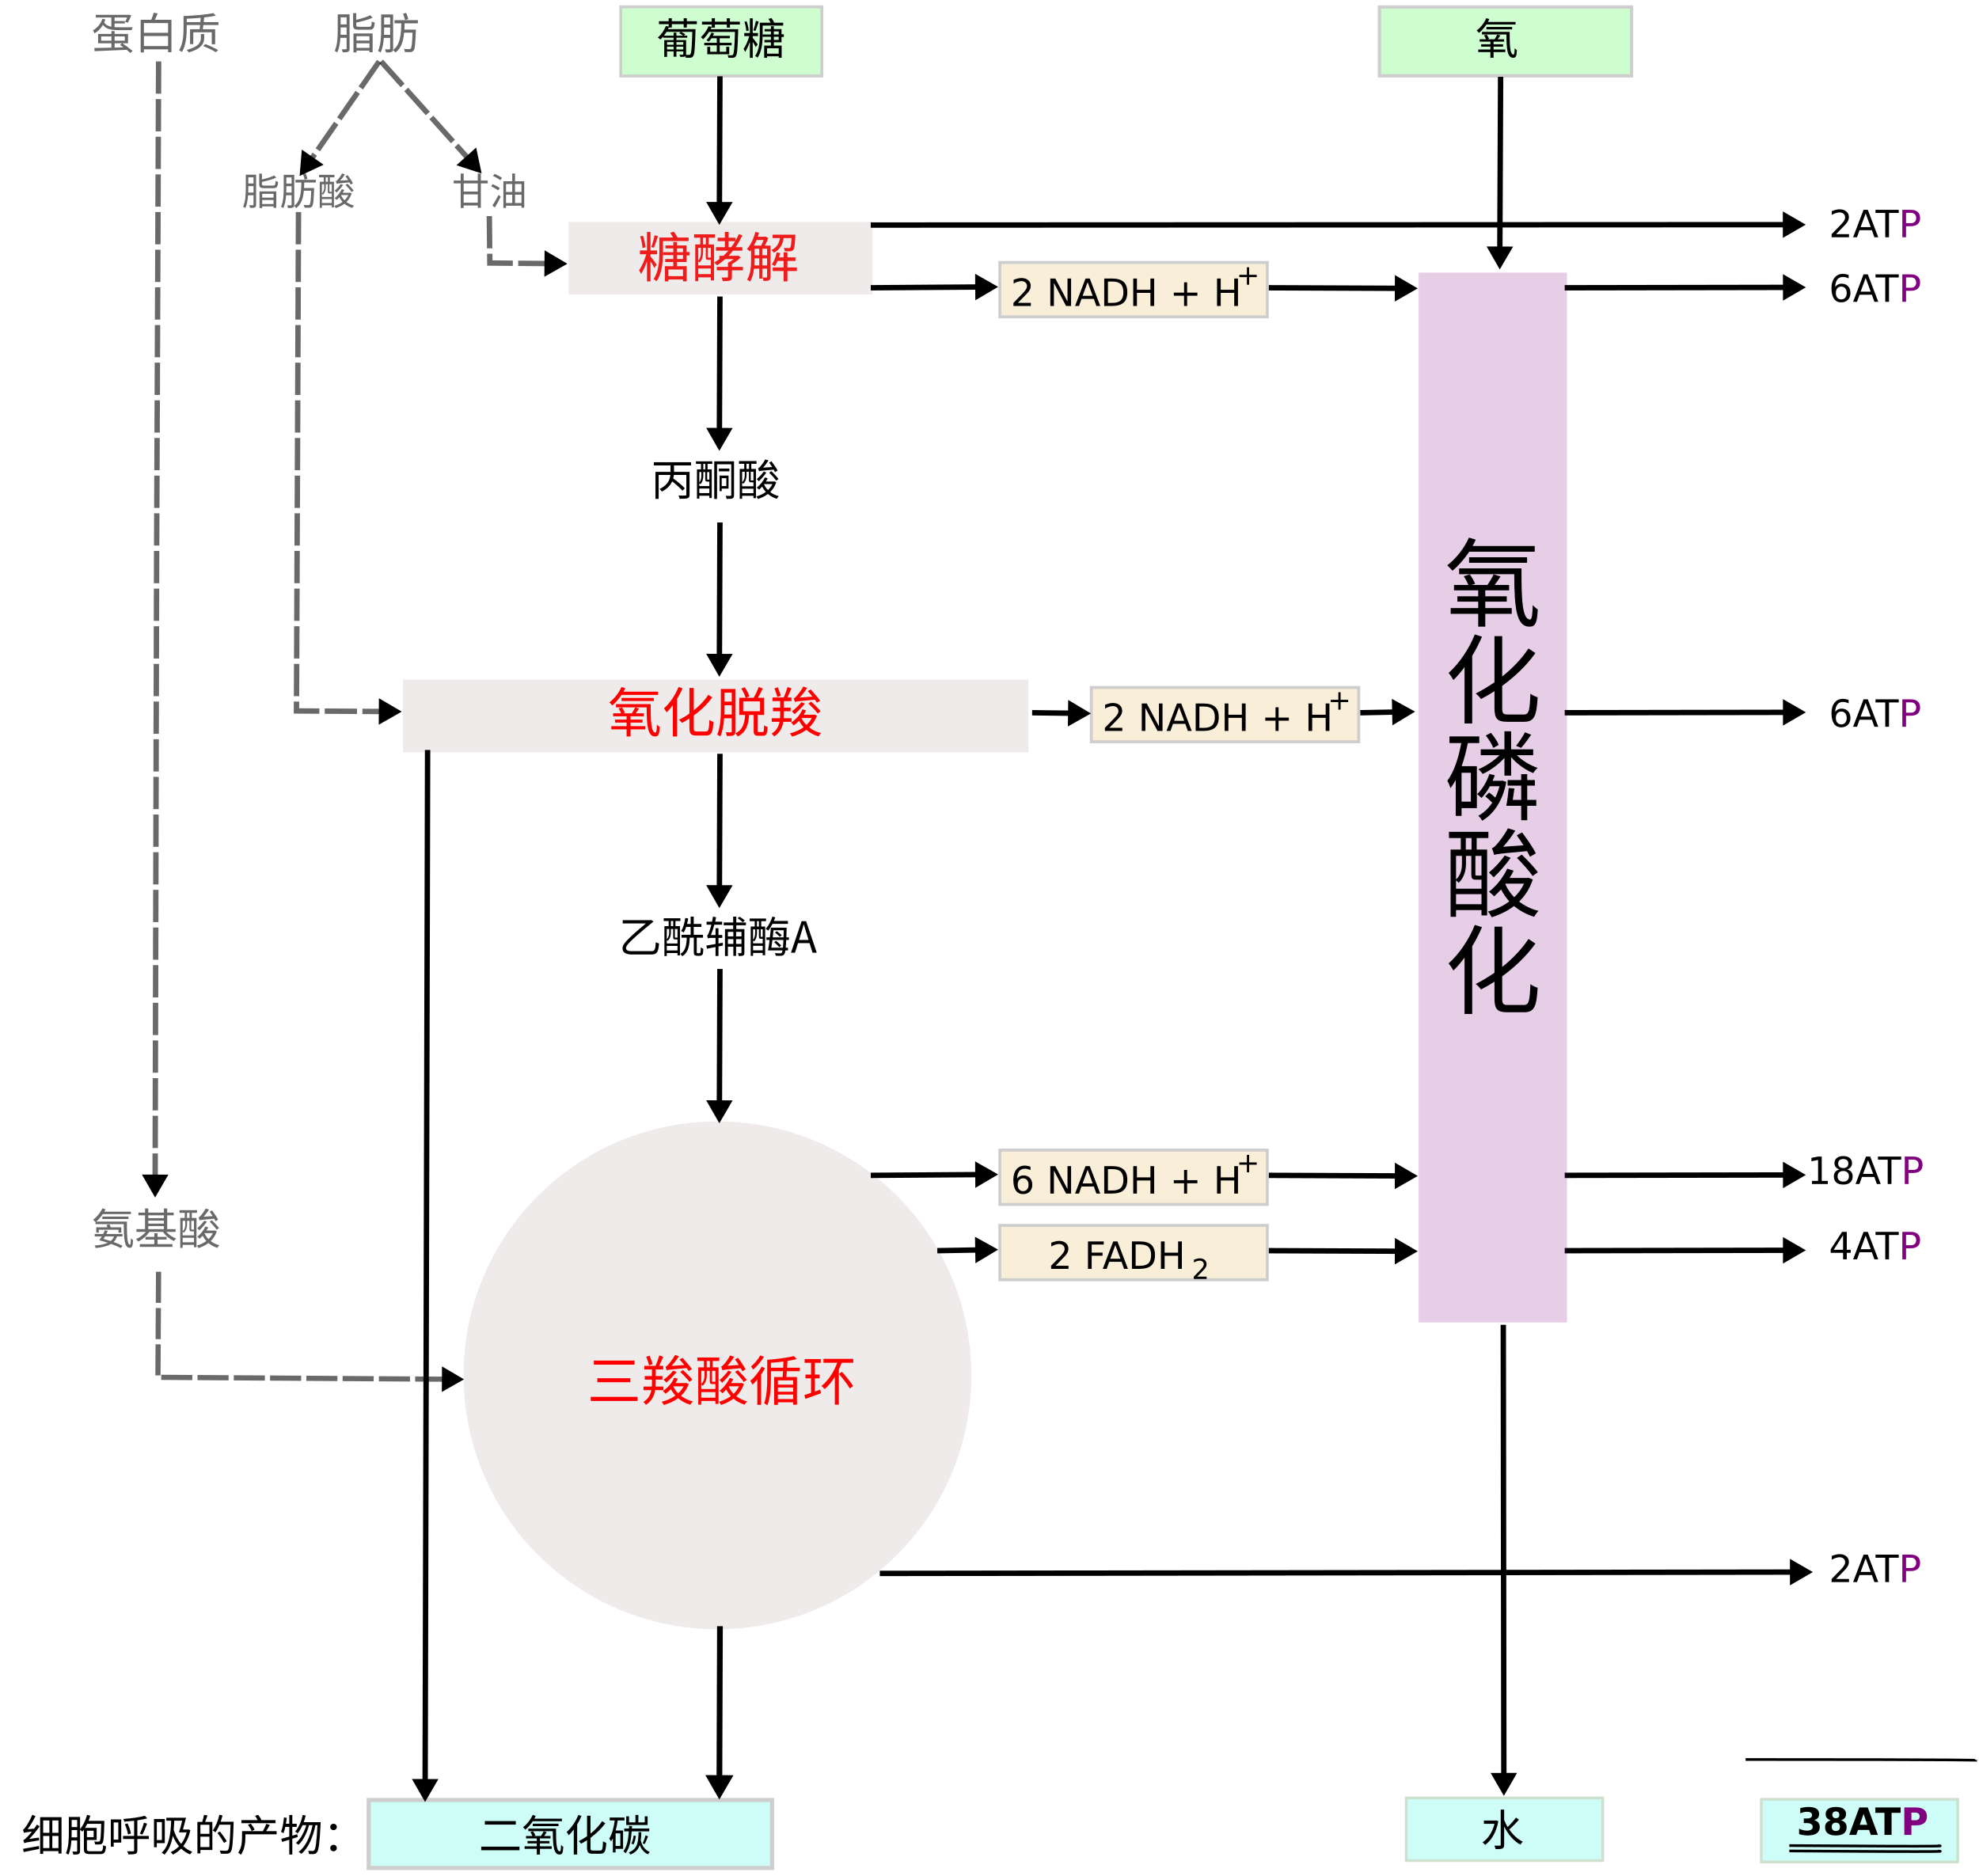
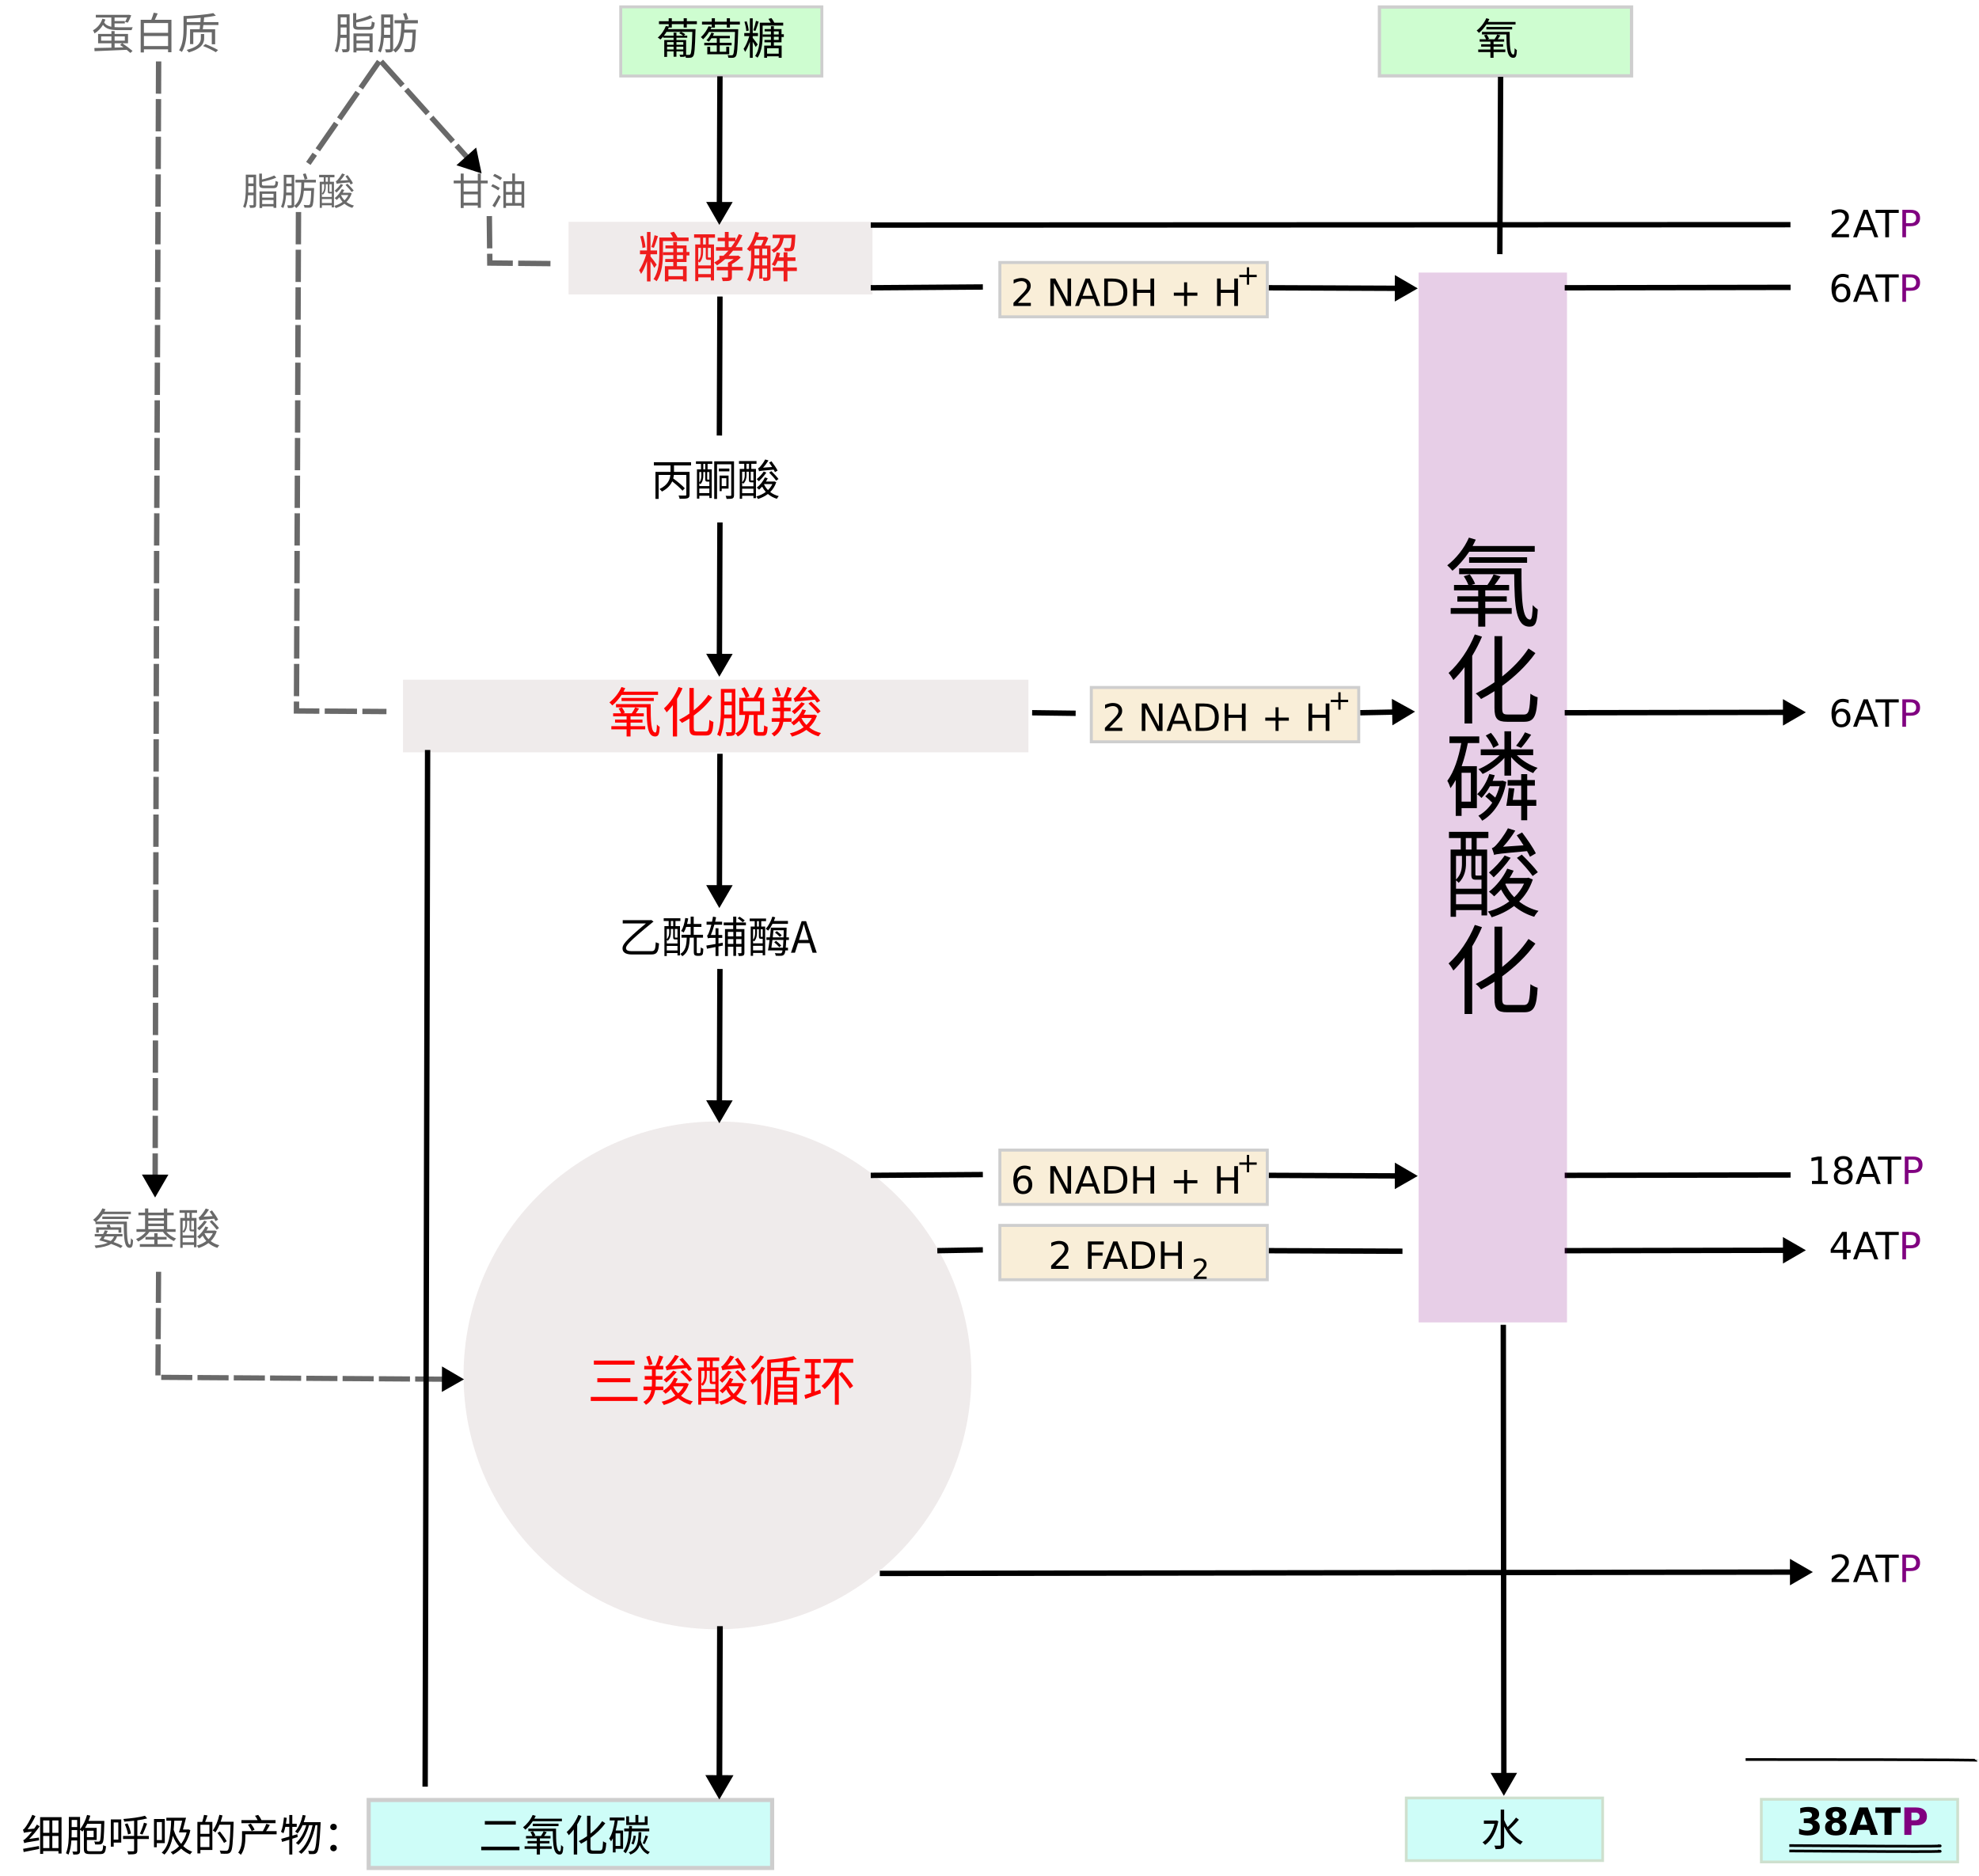
- <svg xmlns="http://www.w3.org/2000/svg" viewBox="0 0 735.744 697.268">
+ <svg viewBox="0 0 735.744 697.268">
  <defs>
-     <marker id="svg__github_work__a" orient="auto" overflow="visible" refX="0" refY="0">
-       <path fill-rule="evenodd" stroke="#000" stroke-width="1pt" d="m5.77 0-8.65 5V-5z" transform="scale(.4)" />
+     <marker id="a" orient="auto" overflow="visible" refX="0" refY="0">
+       <path fill-rule="evenodd" stroke="#000" stroke-width=".4pt" d="M2.308 0l-3.46 2v-4z" />
    </marker>
  </defs>
-   <g transform="translate(-.8546 -21.8832)">
-     <rect width="93.742" height="25.592" x="513.69" y="24.492" fill="#00f20d" stroke="#000" stroke-width="1.218" opacity="0.192" />
-     <rect width="74.777" height="25.72" x="231.626" y="24.428" fill="#00f20d" stroke="#000" stroke-width="1.09" opacity="0.192" />
-     <rect width="73.003" height="23.285" x="655.67" y="690.854" fill="#00f2dc" stroke="#005d00" stroke-width="1.025" opacity="0.192" />
-     <rect width="149.997" height="25.279" x="137.923" y="691.107" fill="#00f2dc" stroke="#000" stroke-width="1.531" opacity="0.192" />
-     <rect width="73.003" height="23.285" x="523.67" y="690.354" fill="#00f2dc" stroke="#005d00" stroke-width="1.025" opacity="0.192" />
-     <path fill="none" fill-rule="evenodd" stroke="#000" stroke-width="2" marker-end="url(#svg__github_work__a)" d="m582.576 458.874 83.975-.146" />
-     <path fill="none" fill-rule="evenodd" stroke="#000" stroke-width="2" marker-end="url(#svg__github_work__a)" d="m582.576 486.874 83.975-.146" />
-     <rect width="99.414" height="20.196" x="372.581" y="119.482" fill="#e0a532" stroke="#000" stroke-width="1.114" opacity="0.192" />
-     <text xml:space="preserve" x="244.855" y="42.109" font-family="Bitstream Vera Sans" font-weight="400" style="line-height:0%">
-       <tspan x="244.855" y="42.109" font-family="Noto Sans CJK SC" font-size="16" style="line-height:1.25;-inkscape-font-specification:Noto Sans CJK SC">葡萄糖</tspan>
-     </text>
-     <text xml:space="preserve" x="357.143" y="146.291" stroke="#00f" stroke-width="3" font-weight="700" opacity="0.707" style="line-height:0%">
-       <tspan x="357.143" y="146.291" font-size="14" style="line-height:1.25"> </tspan>
-     </text>
-     <text xml:space="preserve" x="680.775" y="110.094" font-family="Bitstream Vera Sans" font-weight="400" style="line-height:0%">
-       <tspan x="680.775" y="110.094" font-size="14" style="line-height:1.25">2AT<tspan fill="purple">P</tspan>
-       </tspan>
-     </text>
-     <text xml:space="preserve" x="376.602" y="135.634" font-family="Bitstream Vera Sans" font-weight="400" style="line-height:0%">
-       <tspan x="376.602" y="135.634" font-size="14" style="line-height:1.25">2 NADH + H</tspan>
-     </text>
-     <text xml:space="preserve" x="460.507" y="127.728" font-family="Bitstream Vera Sans" font-weight="400" style="line-height:0%">
-       <tspan x="460.507" y="127.728" font-size="10.322" style="line-height:1.25">+</tspan>
-     </text>
-     <text xml:space="preserve" x="237.903" y="124.918" fill="red" font-family="Bitstream Vera Sans" font-weight="400" style="line-height:0%">
-       <tspan x="237.903" y="124.918" font-family="Noto Sans CJK SC" font-size="20" style="line-height:1.25;-inkscape-font-specification:Noto Sans CJK SC">糖酵解</tspan>
-     </text>
-     <path fill="#ac9393" stroke="#000" stroke-width="0" d="M212.241 104.364h113v27h-113z" opacity="0.188" />
-     <path fill="none" stroke="#000" stroke-width="2" marker-end="url(#svg__github_work__a)" d="m268.513 50.255-.207 49.559" />
-     <text xml:space="preserve" x="242.855" y="206.109" font-family="Bitstream Vera Sans" font-weight="400" style="line-height:0%">
-       <tspan x="242.855" y="206.109" font-family="Noto Sans CJK SC" font-size="16" style="line-height:1.25;-inkscape-font-specification:Noto Sans CJK SC">丙酮酸</tspan>
-     </text>
-     <path fill="none" fill-rule="evenodd" stroke="#000" stroke-width="2" marker-end="url(#svg__github_work__a)" d="m268.513 132.134-.207 51.681" />
-     <path fill="none" fill-rule="evenodd" stroke="#000" stroke-width="2" marker-end="url(#svg__github_work__a)" d="m268.513 216.134-.207 51.681" />
-     <rect width="232.501" height="27" x="150.689" y="274.591" fill="#ac9393" stroke="#000" stroke-width="0" opacity="0.188" />
-     <text xml:space="preserve" x="226.855" y="294.109" fill="red" font-family="Bitstream Vera Sans" font-weight="400" style="line-height:0%">
-       <tspan x="226.855" y="294.109" font-family="Noto Sans CJK SC" font-size="20" style="line-height:1.25;-inkscape-font-specification:Noto Sans CJK SC">氧化脱羧</tspan>
-     </text>
-     <path fill="none" fill-rule="evenodd" stroke="#000" stroke-width="2" marker-end="url(#svg__github_work__a)" d="m268.513 302.134-.207 51.681" />
-     <text xml:space="preserve" x="230.855" y="376.109" font-family="Bitstream Vera Sans" font-weight="400" style="line-height:0%">
-       <tspan x="230.855" y="376.109" font-family="Noto Sans CJK SC" font-size="16" style="line-height:1.25;-inkscape-font-specification:Noto Sans CJK SC">乙酰辅酶A</tspan>
-     </text>
-     <path fill="#ac9393" stroke="#000" stroke-width="0" d="M500.632 570.115c0 56.236-45.588 101.823-101.823 101.823S296.985 626.351 296.985 570.115 342.573 468.292 398.808 468.292s101.823 45.588 101.823 101.823z" opacity="0.188" transform="translate(-102.1334 4.6904)scale(.927083)" />
-     <text xml:space="preserve" x="219.187" y="542.608" fill="red" font-family="Bitstream Vera Sans" font-weight="400" style="line-height:0%">
-       <tspan x="219.187" y="542.608" font-family="Noto Sans CJK SC" font-size="20" style="line-height:1.25;-inkscape-font-specification:Noto Sans CJK SC">三羧酸循环</tspan>
-     </text>
-     <path fill="none" stroke="#000" stroke-width="2" marker-end="url(#svg__github_work__a)" d="m268.513 382.134-.207 51.681" />
-     <path fill="none" stroke="#000" stroke-width="2.126" marker-end="url(#svg__github_work__a)" d="m268.513 626.49-.207 58.399" />
-     <text xml:space="preserve" x="178.855" y="710.109" font-family="Bitstream Vera Sans" font-weight="400" style="line-height:0%">
-       <tspan x="178.855" y="710.109" font-family="Noto Sans CJK SC" font-size="16" style="line-height:1.25;-inkscape-font-specification:Noto Sans CJK SC">二氧化碳</tspan>
-     </text>
-     <path fill="none" fill-rule="evenodd" stroke="#000" stroke-width="2" marker-end="url(#svg__github_work__a)" d="m324.576 105.56 341.929-.146" />
-     <path fill="none" fill-rule="evenodd" stroke="#000" stroke-width="2" marker-end="url(#svg__github_work__a)" d="m324.576 128.874 41.681-.293" />
-     <path fill="none" fill-rule="evenodd" stroke="#000" stroke-width="2" marker-end="url(#svg__github_work__a)" d="m159.825 300.719-.914 385.435" />
-     <path fill="none" fill-rule="evenodd" stroke="#000" stroke-width="2" marker-end="url(#svg__github_work__a)" d="m327.949 606.874 341.202-.5" />
-     <rect width="55.154" height="390.323" x="528.271" y="123.224" fill="purple" stroke="#000" stroke-width="0" opacity="0.192" />
-     <path fill="none" fill-rule="evenodd" stroke="#000" stroke-width="2" marker-end="url(#svg__github_work__a)" d="m472.576 128.874 49.681.207" />
-     <rect width="99.414" height="20.196" x="406.581" y="277.482" fill="#e0a532" stroke="#000" stroke-width="1.114" opacity="0.192" />
-     <text xml:space="preserve" x="410.602" y="293.634" font-family="Bitstream Vera Sans" font-weight="400" style="line-height:0%">
-       <tspan x="410.602" y="293.634" font-size="14" style="line-height:1.25">2 NADH + H</tspan>
-     </text>
-     <text xml:space="preserve" x="494.507" y="285.728" font-family="Bitstream Vera Sans" font-weight="400" style="line-height:0%">
-       <tspan x="494.507" y="285.728" font-size="10.322" style="line-height:1.25">+</tspan>
-     </text>
-     <path fill="none" fill-rule="evenodd" stroke="#000" stroke-width="2" marker-end="url(#svg__github_work__a)" d="m384.576 286.874 16.181.207" />
-     <path fill="none" fill-rule="evenodd" stroke="#000" stroke-width="2" marker-end="url(#svg__github_work__a)" d="m506.576 286.874 14.681-.293" />
-     <rect width="99.414" height="20.196" x="372.581" y="449.482" fill="#e0a532" stroke="#000" stroke-width="1.114" opacity="0.192" />
-     <text xml:space="preserve" x="376.602" y="465.634" font-family="Bitstream Vera Sans" font-weight="400" style="line-height:0%">
-       <tspan x="376.602" y="465.634" font-size="14" style="line-height:1.25">6 NADH + H</tspan>
-     </text>
-     <text xml:space="preserve" x="460.507" y="457.728" font-family="Bitstream Vera Sans" font-weight="400" style="line-height:0%">
-       <tspan x="460.507" y="457.728" font-size="10.322" style="line-height:1.25">+</tspan>
-     </text>
-     <path fill="none" fill-rule="evenodd" stroke="#000" stroke-width="2" marker-end="url(#svg__github_work__a)" d="m324.576 458.874 41.681-.293" />
-     <path fill="none" fill-rule="evenodd" stroke="#000" stroke-width="2" marker-end="url(#svg__github_work__a)" d="m472.576 458.874 49.681.207" />
-     <rect width="99.414" height="20.196" x="372.581" y="477.482" fill="#e0a532" stroke="#000" stroke-width="1.114" opacity="0.192" />
-     <text xml:space="preserve" x="390.602" y="493.634" font-family="Bitstream Vera Sans" font-weight="400" style="line-height:0%">
-       <tspan x="390.602" y="493.634" font-size="14" style="line-height:1.25">2 FADH </tspan>
-     </text>
-     <text xml:space="preserve" x="443.924" y="497.395" font-family="Bitstream Vera Sans" font-weight="400" style="line-height:0%">
-       <tspan x="443.924" y="497.395" font-size="10.322" style="line-height:1.25">2</tspan>
-     </text>
-     <path fill="none" fill-rule="evenodd" stroke="#000" stroke-width="2" marker-end="url(#svg__github_work__a)" d="m349.325 486.874 16.932-.293" />
-     <path fill="none" fill-rule="evenodd" stroke="#000" stroke-width="2" marker-end="url(#svg__github_work__a)" d="m472.576 486.874 49.681.207" />
-     <path fill="none" fill-rule="evenodd" stroke="#000" stroke-width="2" marker-end="url(#svg__github_work__a)" d="m582.576 128.874 83.975-.146" />
-     <path fill="none" fill-rule="evenodd" stroke="#000" stroke-width="2" marker-end="url(#svg__github_work__a)" d="m582.576 286.874 83.975-.146" />
-     <text xml:space="preserve" x="680.775" y="134.094" font-family="Bitstream Vera Sans" font-weight="400" style="line-height:0%">
-       <tspan x="680.775" y="134.094" font-size="14" style="line-height:1.25">6AT<tspan fill="purple">P</tspan>
-       </tspan>
-     </text>
-     <text xml:space="preserve" x="680.775" y="292.094" font-family="Bitstream Vera Sans" font-weight="400" style="line-height:0%">
-       <tspan x="680.775" y="292.094" font-size="14" style="line-height:1.25">6AT<tspan fill="purple">P</tspan>
-       </tspan>
-     </text>
-     <text xml:space="preserve" x="672.775" y="462.094" font-family="Bitstream Vera Sans" font-weight="400" style="line-height:0%">
-       <tspan x="672.775" y="462.094" font-size="14" style="line-height:1.25">18AT<tspan fill="purple">P</tspan>
-       </tspan>
-     </text>
-     <text xml:space="preserve" x="680.775" y="490.094" font-family="Bitstream Vera Sans" font-weight="400" style="line-height:0%">
-       <tspan x="680.775" y="490.094" font-size="14" style="line-height:1.25">4AT<tspan fill="purple">P</tspan>
-       </tspan>
-     </text>
-     <text xml:space="preserve" x="680.775" y="610.094" font-family="Bitstream Vera Sans" font-weight="400" style="line-height:0%">
-       <tspan x="680.775" y="610.094" font-size="14" style="line-height:1.25">2AT<tspan fill="purple">P</tspan>
-       </tspan>
-     </text>
-     <text xml:space="preserve" x="668.775" y="704.094" font-family="Bitstream Vera Sans" font-weight="400" style="line-height:0%">
-       <tspan x="668.775" y="704.094" font-size="14" font-weight="700" style="line-height:1.25">38AT<tspan fill="purple">P</tspan>
-       </tspan>
-     </text>
-     <path fill="none" fill-rule="evenodd" stroke="#000" d="M649.831 676.057c86.267 0 86.267.293 86.267.293" />
-     <path fill="none" stroke="#000" d="M666.081 708.057c67.767.5 55.267.043 55.267.043" />
-     <path fill="none" stroke="#000" d="M666.081 710.057c67.767.5 55.267.043 55.267.043" />
-     <text xml:space="preserve" x="124.855" y="40.109" fill-opacity="0.588" font-family="Bitstream Vera Sans" font-weight="400" style="line-height:0%">
-       <tspan x="124.855" y="40.109" font-family="Noto Sans CJK SC" font-size="16" style="line-height:1.25;-inkscape-font-specification:Noto Sans CJK SC">脂肪</tspan>
-     </text>
-     <text xml:space="preserve" x="34.855" y="40.109" fill-opacity="0.588" font-family="Bitstream Vera Sans" font-weight="400" style="line-height:0%">
-       <tspan x="34.855" y="40.109" font-family="Noto Sans CJK SC" font-size="16" style="line-height:1.25;-inkscape-font-specification:Noto Sans CJK SC">蛋白质</tspan>
-     </text>
-     <path fill="none" fill-rule="evenodd" stroke="#000" stroke-dasharray="12 2" stroke-opacity="0.588" stroke-width="2" marker-end="url(#svg__github_work__a)" d="m141.825 44.719-26.336 37.922" />
-     <path fill="none" fill-rule="evenodd" stroke="#000" stroke-dasharray="12 2" stroke-opacity="0.588" stroke-width="2" marker-end="url(#svg__github_work__a)" d="m142.525 44.719 33.586 37.422" />
-     <text xml:space="preserve" x="168.855" y="98.109" fill-opacity="0.588" font-family="Bitstream Vera Sans" font-weight="400" style="line-height:0%">
-       <tspan x="168.855" y="98.109" font-family="Noto Sans CJK SC" font-size="14" style="line-height:1.25;-inkscape-font-specification:Noto Sans CJK SC">甘油</tspan>
-     </text>
-     <text xml:space="preserve" x="90.855" y="98.109" fill-opacity="0.588" font-family="Bitstream Vera Sans" font-weight="400" style="line-height:0%">
-       <tspan x="90.855" y="98.109" font-family="Noto Sans CJK SC" font-size="14" style="line-height:1.25;-inkscape-font-specification:Noto Sans CJK SC">脂肪酸</tspan>
-     </text>
-     <path fill="none" fill-rule="evenodd" stroke="#000" stroke-dasharray="12 2" stroke-opacity="0.588" stroke-width="2" marker-end="url(#svg__github_work__a)" d="m182.775 102.219.185 17.454 23.151.217" />
-     <path fill="none" fill-rule="evenodd" stroke="#000" stroke-dasharray="12 2" stroke-opacity="0.588" stroke-width="2" marker-end="url(#svg__github_work__a)" d="m111.825 100.719-.753 185.49 33.46.217" />
-     <path fill="none" fill-rule="evenodd" stroke="#000" stroke-dasharray="12 2" stroke-opacity="0.588" stroke-width="2" marker-end="url(#svg__github_work__a)" d="m59.825 44.719-.753 185.49-.54 231.217" />
-     <text xml:space="preserve" x="34.855" y="484.609" fill-opacity="0.588" font-family="Bitstream Vera Sans" font-weight="400" style="line-height:0%">
-       <tspan x="34.855" y="484.609" font-family="Noto Sans CJK SC" font-size="16" style="line-height:1.25;-inkscape-font-specification:Noto Sans CJK SC">氨基酸</tspan>
-     </text>
-     <path fill="none" stroke="#000" stroke-dasharray="11.56 1.927" stroke-opacity="0.588" stroke-width="1.927" marker-end="url(#svg__github_work__a)" d="m59.806 494.719-.235 39.24 108.312.717" />
-     <text xml:space="preserve" x="551.39" y="708.089" font-family="Bitstream Vera Sans" font-weight="400" style="line-height:0%">
-       <tspan x="551.39" y="708.089" font-family="Noto Sans CJK SC" font-size="16" style="line-height:1.25;-inkscape-font-specification:Noto Sans CJK SC">水</tspan>
-     </text>
-     <text xml:space="preserve" x="549.39" y="42.089" font-family="Bitstream Vera Sans" font-weight="400" style="line-height:0%">
-       <tspan x="549.39" y="42.089" font-family="Noto Sans CJK SC" font-size="16" style="line-height:1.25;-inkscape-font-specification:Noto Sans CJK SC">氧</tspan>
-     </text>
-     <path fill="none" fill-rule="evenodd" stroke="#000" stroke-width="2" marker-end="url(#svg__github_work__a)" d="m558.744 50.447-.293 65.932" />
-     <path fill="none" fill-rule="evenodd" stroke="#000" stroke-width="2" marker-end="url(#svg__github_work__a)" d="m559.744 514.447.207 169.432" />
-     <text xml:space="preserve" x="8.855" y="710.109" font-family="Bitstream Vera Sans" font-weight="400" style="line-height:0%">
-       <tspan x="8.855" y="710.109" font-family="Noto Sans CJK SC" font-size="16" style="line-height:1.25;-inkscape-font-specification:Noto Sans CJK SC">细胞呼吸的产物：</tspan>
-     </text>
-     <text xml:space="preserve" x="555.884" y="318.491" font-family="sans-serif" font-weight="400" letter-spacing="0" style="line-height:0%;text-align:center" text-anchor="middle" word-spacing="0" writing-mode="tb-rl">
-       <tspan x="555.884" y="318.491" font-family="Noto Sans CJK SC" font-size="36" style="line-height:1.25;-inkscape-font-specification:Noto Sans CJK SC;text-align:center">氧化磷酸化</tspan>
-     </text>
-   </g>
+   <path fill="#00f20d" stroke="#000" stroke-width="1.218" d="M512.835 2.609h93.742v25.592h-93.742z" opacity=".192" />
+   <path fill="#00f20d" stroke="#000" stroke-width="1.09" d="M230.771 2.545h74.777v25.72h-74.777z" opacity=".192" />
+   <path fill="#00f2dc" stroke="#005d00" stroke-width="1.025" d="M654.815 668.971h73.003v23.285h-73.003z" opacity=".192" />
+   <path fill="#00f2dc" stroke="#000" stroke-width="1.531" d="M137.068 669.224h149.997v25.279H137.068z" opacity=".192" />
+   <path fill="#00f2dc" stroke="#005d00" stroke-width="1.025" d="M522.815 668.471h73.003v23.285h-73.003z" opacity=".192" />
+   <path fill="none" stroke="#000" stroke-width="2" marker-end="url(#a)" d="M582.576 458.874l83.975-.147m-83.975 28.147l83.975-.147" transform="translate(-.855 -21.883)" />
+   <path fill="#e0a532" stroke="#000" stroke-width="1.114" d="M371.726 97.599h99.414v20.196h-99.414z" opacity=".192" />
+   <text x="244.855" y="42.109" font-family="Bitstream Vera Sans" font-weight="400" transform="translate(-.855 -21.883)" style="line-height:0%">
+     <tspan x="244.855" y="42.109" font-family="Noto Sans CJK SC" font-size="16" style="line-height:1.25;-inkscape-font-specification:Noto Sans CJK SC">葡萄糖</tspan>
+   </text>
+   <text x="680.775" y="110.094" font-family="Bitstream Vera Sans" font-weight="400" transform="translate(-.855 -21.883)" style="line-height:0%">
+     <tspan x="680.775" y="110.094" font-size="14" style="line-height:1.25">2AT<tspan fill="purple">P</tspan>
+     </tspan>
+   </text>
+   <text x="376.602" y="135.634" font-family="Bitstream Vera Sans" font-weight="400" transform="translate(-.855 -21.883)" style="line-height:0%">
+     <tspan x="376.602" y="135.634" font-size="14" style="line-height:1.25">2 NADH + H</tspan>
+   </text>
+   <text x="460.507" y="127.728" font-family="Bitstream Vera Sans" font-weight="400" transform="translate(-.855 -21.883)" style="line-height:0%">
+     <tspan x="460.507" y="127.728" font-size="10.322" style="line-height:1.25">+</tspan>
+   </text>
+   <text x="237.903" y="124.918" fill="red" font-family="Bitstream Vera Sans" font-weight="400" transform="translate(-.855 -21.883)" style="line-height:0%">
+     <tspan x="237.903" y="124.918" font-family="Noto Sans CJK SC" font-size="20" style="line-height:1.25;-inkscape-font-specification:Noto Sans CJK SC">糖酵解</tspan>
+   </text>
+   <path fill="#ac9393" d="M211.386 82.481h113v27h-113z" opacity=".188" />
+   <path fill="none" stroke="#000" stroke-width="2" marker-end="url(#a)" d="M268.513 50.255l-.207 49.56" transform="translate(-.855 -21.883)" />
+   <text x="242.855" y="206.109" font-family="Bitstream Vera Sans" font-weight="400" transform="translate(-.855 -21.883)" style="line-height:0%">
+     <tspan x="242.855" y="206.109" font-family="Noto Sans CJK SC" font-size="16" style="line-height:1.25;-inkscape-font-specification:Noto Sans CJK SC">丙酮酸</tspan>
+   </text>
+   <path fill="none" stroke="#000" stroke-width="2" marker-end="url(#a)" d="M268.513 132.134l-.207 51.68m.207 32.32l-.207 51.68" transform="translate(-.855 -21.883)" />
+   <path fill="#ac9393" d="M149.834 252.708h232.501v27H149.834z" opacity=".188" />
+   <text x="226.855" y="294.109" fill="red" font-family="Bitstream Vera Sans" font-weight="400" transform="translate(-.855 -21.883)" style="line-height:0%">
+     <tspan x="226.855" y="294.109" font-family="Noto Sans CJK SC" font-size="20" style="line-height:1.25;-inkscape-font-specification:Noto Sans CJK SC">氧化脱羧</tspan>
+   </text>
+   <path fill="none" stroke="#000" stroke-width="2" marker-end="url(#a)" d="M268.513 302.134l-.207 51.68" transform="translate(-.855 -21.883)" />
+   <text x="230.855" y="376.109" font-family="Bitstream Vera Sans" font-weight="400" transform="translate(-.855 -21.883)" style="line-height:0%">
+     <tspan x="230.855" y="376.109" font-family="Noto Sans CJK SC" font-size="16" style="line-height:1.25;-inkscape-font-specification:Noto Sans CJK SC">乙酰辅酶A</tspan>
+   </text>
+   <path fill="#ac9393" d="M361.139 511.352c0 52.135-42.264 94.398-94.4 94.398s-94.398-42.263-94.398-94.398 42.264-94.399 94.399-94.399 94.399 42.264 94.399 94.399z" opacity=".188" />
+   <text x="219.187" y="542.608" fill="red" font-family="Bitstream Vera Sans" font-weight="400" transform="translate(-.855 -21.883)" style="line-height:0%">
+     <tspan x="219.187" y="542.608" font-family="Noto Sans CJK SC" font-size="20" style="line-height:1.25;-inkscape-font-specification:Noto Sans CJK SC">三羧酸循环</tspan>
+   </text>
+   <path fill="none" stroke="#000" stroke-width="2" marker-end="url(#a)" d="M268.513 382.134l-.207 51.68" transform="translate(-.855 -21.883)" />
+   <path fill="none" stroke="#000" stroke-width="2.126" marker-end="url(#a)" d="M268.513 626.49l-.207 58.399" transform="translate(-.855 -21.883)" />
+   <text x="178.855" y="710.109" font-family="Bitstream Vera Sans" font-weight="400" transform="translate(-.855 -21.883)" style="line-height:0%">
+     <tspan x="178.855" y="710.109" font-family="Noto Sans CJK SC" font-size="16" style="line-height:1.25;-inkscape-font-specification:Noto Sans CJK SC">二氧化碳</tspan>
+   </text>
+   <path fill="none" stroke="#000" stroke-width="2" marker-end="url(#a)" d="M324.576 105.56l341.929-.146m-341.929 23.46l41.68-.293m-206.43 172.138l-.915 385.435m169.039-79.28l341.202-.5" transform="translate(-.855 -21.883)" />
+   <path fill="purple" d="M527.416 101.341h55.154v390.323h-55.154z" opacity=".192" />
+   <path fill="none" stroke="#000" stroke-width="2" marker-end="url(#a)" d="M472.576 128.874l49.68.207" transform="translate(-.855 -21.883)" />
+   <path fill="#e0a532" stroke="#000" stroke-width="1.114" d="M405.726 255.599h99.414v20.196h-99.414z" opacity=".192" />
+   <text x="410.602" y="293.634" font-family="Bitstream Vera Sans" font-weight="400" transform="translate(-.855 -21.883)" style="line-height:0%">
+     <tspan x="410.602" y="293.634" font-size="14" style="line-height:1.25">2 NADH + H</tspan>
+   </text>
+   <text x="494.507" y="285.728" font-family="Bitstream Vera Sans" font-weight="400" transform="translate(-.855 -21.883)" style="line-height:0%">
+     <tspan x="494.507" y="285.728" font-size="10.322" style="line-height:1.25">+</tspan>
+   </text>
+   <path fill="none" stroke="#000" stroke-width="2" marker-end="url(#a)" d="M384.576 286.874l16.18.207m105.82-.207l14.68-.293" transform="translate(-.855 -21.883)" />
+   <path fill="#e0a532" stroke="#000" stroke-width="1.114" d="M371.726 427.599h99.414v20.196h-99.414z" opacity=".192" />
+   <text x="376.602" y="465.634" font-family="Bitstream Vera Sans" font-weight="400" transform="translate(-.855 -21.883)" style="line-height:0%">
+     <tspan x="376.602" y="465.634" font-size="14" style="line-height:1.25">6 NADH + H</tspan>
+   </text>
+   <text x="460.507" y="457.728" font-family="Bitstream Vera Sans" font-weight="400" transform="translate(-.855 -21.883)" style="line-height:0%">
+     <tspan x="460.507" y="457.728" font-size="10.322" style="line-height:1.25">+</tspan>
+   </text>
+   <path fill="none" stroke="#000" stroke-width="2" marker-end="url(#a)" d="M324.576 458.874l41.68-.293m106.32.293l49.68.207" transform="translate(-.855 -21.883)" />
+   <path fill="#e0a532" stroke="#000" stroke-width="1.114" d="M371.726 455.599h99.414v20.196h-99.414z" opacity=".192" />
+   <text x="390.602" y="493.634" font-family="Bitstream Vera Sans" font-weight="400" transform="translate(-.855 -21.883)" style="line-height:0%">
+     <tspan x="390.602" y="493.634" font-size="14" style="line-height:1.25">2 FADH</tspan>
+   </text>
+   <text x="443.924" y="497.395" font-family="Bitstream Vera Sans" font-weight="400" transform="translate(-.855 -21.883)" style="line-height:0%">
+     <tspan x="443.924" y="497.395" font-size="10.322" style="line-height:1.25">2</tspan>
+   </text>
+   <path fill="none" stroke="#000" stroke-width="2" marker-end="url(#a)" d="M349.325 486.874l16.932-.293m106.32.293l49.68.207m60.32-358.207l83.974-.147m-83.975 158.147l83.975-.147" transform="translate(-.855 -21.883)" />
+   <text x="680.775" y="134.094" font-family="Bitstream Vera Sans" font-weight="400" transform="translate(-.855 -21.883)" style="line-height:0%">
+     <tspan x="680.775" y="134.094" font-size="14" style="line-height:1.25">6AT<tspan fill="purple">P</tspan>
+     </tspan>
+   </text>
+   <text x="680.775" y="292.094" font-family="Bitstream Vera Sans" font-weight="400" transform="translate(-.855 -21.883)" style="line-height:0%">
+     <tspan x="680.775" y="292.094" font-size="14" style="line-height:1.25">6AT<tspan fill="purple">P</tspan>
+     </tspan>
+   </text>
+   <text x="672.775" y="462.094" font-family="Bitstream Vera Sans" font-weight="400" transform="translate(-.855 -21.883)" style="line-height:0%">
+     <tspan x="672.775" y="462.094" font-size="14" style="line-height:1.25">18AT<tspan fill="purple">P</tspan>
+     </tspan>
+   </text>
+   <text x="680.775" y="490.094" font-family="Bitstream Vera Sans" font-weight="400" transform="translate(-.855 -21.883)" style="line-height:0%">
+     <tspan x="680.775" y="490.094" font-size="14" style="line-height:1.25">4AT<tspan fill="purple">P</tspan>
+     </tspan>
+   </text>
+   <text x="680.775" y="610.094" font-family="Bitstream Vera Sans" font-weight="400" transform="translate(-.855 -21.883)" style="line-height:0%">
+     <tspan x="680.775" y="610.094" font-size="14" style="line-height:1.25">2AT<tspan fill="purple">P</tspan>
+     </tspan>
+   </text>
+   <text x="668.775" y="704.094" font-family="Bitstream Vera Sans" font-weight="400" transform="translate(-.855 -21.883)" style="line-height:0%">
+     <tspan x="668.775" y="704.094" font-size="14" font-weight="700" style="line-height:1.25">38AT<tspan fill="purple">P</tspan>
+     </tspan>
+   </text>
+   <path fill="none" stroke="#000" d="M648.976 654.174c86.267 0 86.267.292 86.267.292m-70.017 31.708c67.767.5 55.267.042 55.267.042m-55.267 1.957c67.767.5 55.267.043 55.267.043" />
+   <text x="124.855" y="40.109" fill-opacity=".588" font-family="Bitstream Vera Sans" font-weight="400" transform="translate(-.855 -21.883)" style="line-height:0%">
+     <tspan x="124.855" y="40.109" font-family="Noto Sans CJK SC" font-size="16" style="line-height:1.25;-inkscape-font-specification:Noto Sans CJK SC">脂肪</tspan>
+   </text>
+   <text x="34.855" y="40.109" fill-opacity=".588" font-family="Bitstream Vera Sans" font-weight="400" transform="translate(-.855 -21.883)" style="line-height:0%">
+     <tspan x="34.855" y="40.109" font-family="Noto Sans CJK SC" font-size="16" style="line-height:1.25;-inkscape-font-specification:Noto Sans CJK SC">蛋白质</tspan>
+   </text>
+   <path fill="none" stroke="#000" stroke-dasharray="12 2" stroke-opacity=".588" stroke-width="2" marker-end="url(#a)" d="M141.825 44.72l-26.336 37.92m27.036-37.922l33.586 37.422" transform="translate(-.855 -21.883)" />
+   <text x="168.855" y="98.109" fill-opacity=".588" font-family="Bitstream Vera Sans" font-weight="400" transform="translate(-.855 -21.883)" style="line-height:0%">
+     <tspan x="168.855" y="98.109" font-family="Noto Sans CJK SC" font-size="14" style="line-height:1.25;-inkscape-font-specification:Noto Sans CJK SC">甘油</tspan>
+   </text>
+   <text x="90.855" y="98.109" fill-opacity=".588" font-family="Bitstream Vera Sans" font-weight="400" transform="translate(-.855 -21.883)" style="line-height:0%">
+     <tspan x="90.855" y="98.109" font-family="Noto Sans CJK SC" font-size="14" style="line-height:1.25;-inkscape-font-specification:Noto Sans CJK SC">脂肪酸</tspan>
+   </text>
+   <path fill="none" stroke="#000" stroke-dasharray="12 2" stroke-opacity=".588" stroke-width="2" marker-end="url(#a)" d="M182.775 102.22l.185 17.454 23.15.217m-94.286-19.172l-.752 185.49 33.46.218M59.824 44.719l-.752 185.49-.54 231.218" transform="translate(-.855 -21.883)" />
+   <text x="34.855" y="484.609" fill-opacity=".588" font-family="Bitstream Vera Sans" font-weight="400" transform="translate(-.855 -21.883)" style="line-height:0%">
+     <tspan x="34.855" y="484.609" font-family="Noto Sans CJK SC" font-size="16" style="line-height:1.25;-inkscape-font-specification:Noto Sans CJK SC">氨基酸</tspan>
+   </text>
+   <path fill="none" stroke="#000" stroke-dasharray="11.56 1.927" stroke-opacity=".588" stroke-width="1.927" marker-end="url(#a)" d="M59.806 494.72l-.234 39.24 108.312.717" transform="translate(-.855 -21.883)" />
+   <text x="551.39" y="708.089" font-family="Bitstream Vera Sans" font-weight="400" transform="translate(-.855 -21.883)" style="line-height:0%">
+     <tspan x="551.39" y="708.089" font-family="Noto Sans CJK SC" font-size="16" style="line-height:1.25;-inkscape-font-specification:Noto Sans CJK SC">水</tspan>
+   </text>
+   <text x="549.39" y="42.089" font-family="Bitstream Vera Sans" font-weight="400" transform="translate(-.855 -21.883)" style="line-height:0%">
+     <tspan x="549.39" y="42.089" font-family="Noto Sans CJK SC" font-size="16" style="line-height:1.25;-inkscape-font-specification:Noto Sans CJK SC">氧</tspan>
+   </text>
+   <path fill="none" stroke="#000" stroke-width="2" marker-end="url(#a)" d="M558.744 50.447l-.293 65.932m1.293 398.068l.207 169.432" transform="translate(-.855 -21.883)" />
+   <text x="8.855" y="710.109" font-family="Bitstream Vera Sans" font-weight="400" transform="translate(-.855 -21.883)" style="line-height:0%">
+     <tspan x="8.855" y="710.109" font-family="Noto Sans CJK SC" font-size="16" style="line-height:1.25;-inkscape-font-specification:Noto Sans CJK SC">细胞呼吸的产物：</tspan>
+   </text>
+   <text x="555.884" y="318.491" font-family="sans-serif" font-weight="400" letter-spacing="0" text-anchor="middle" transform="translate(-.855 -21.883)" word-spacing="0" writing-mode="tb-rl" style="line-height:0%;text-align:center">
+     <tspan x="555.884" y="318.491" font-family="Noto Sans CJK SC" font-size="36" style="line-height:1.25;-inkscape-font-specification:Noto Sans CJK SC;text-align:center">氧化磷酸化</tspan>
+   </text>
</svg>
